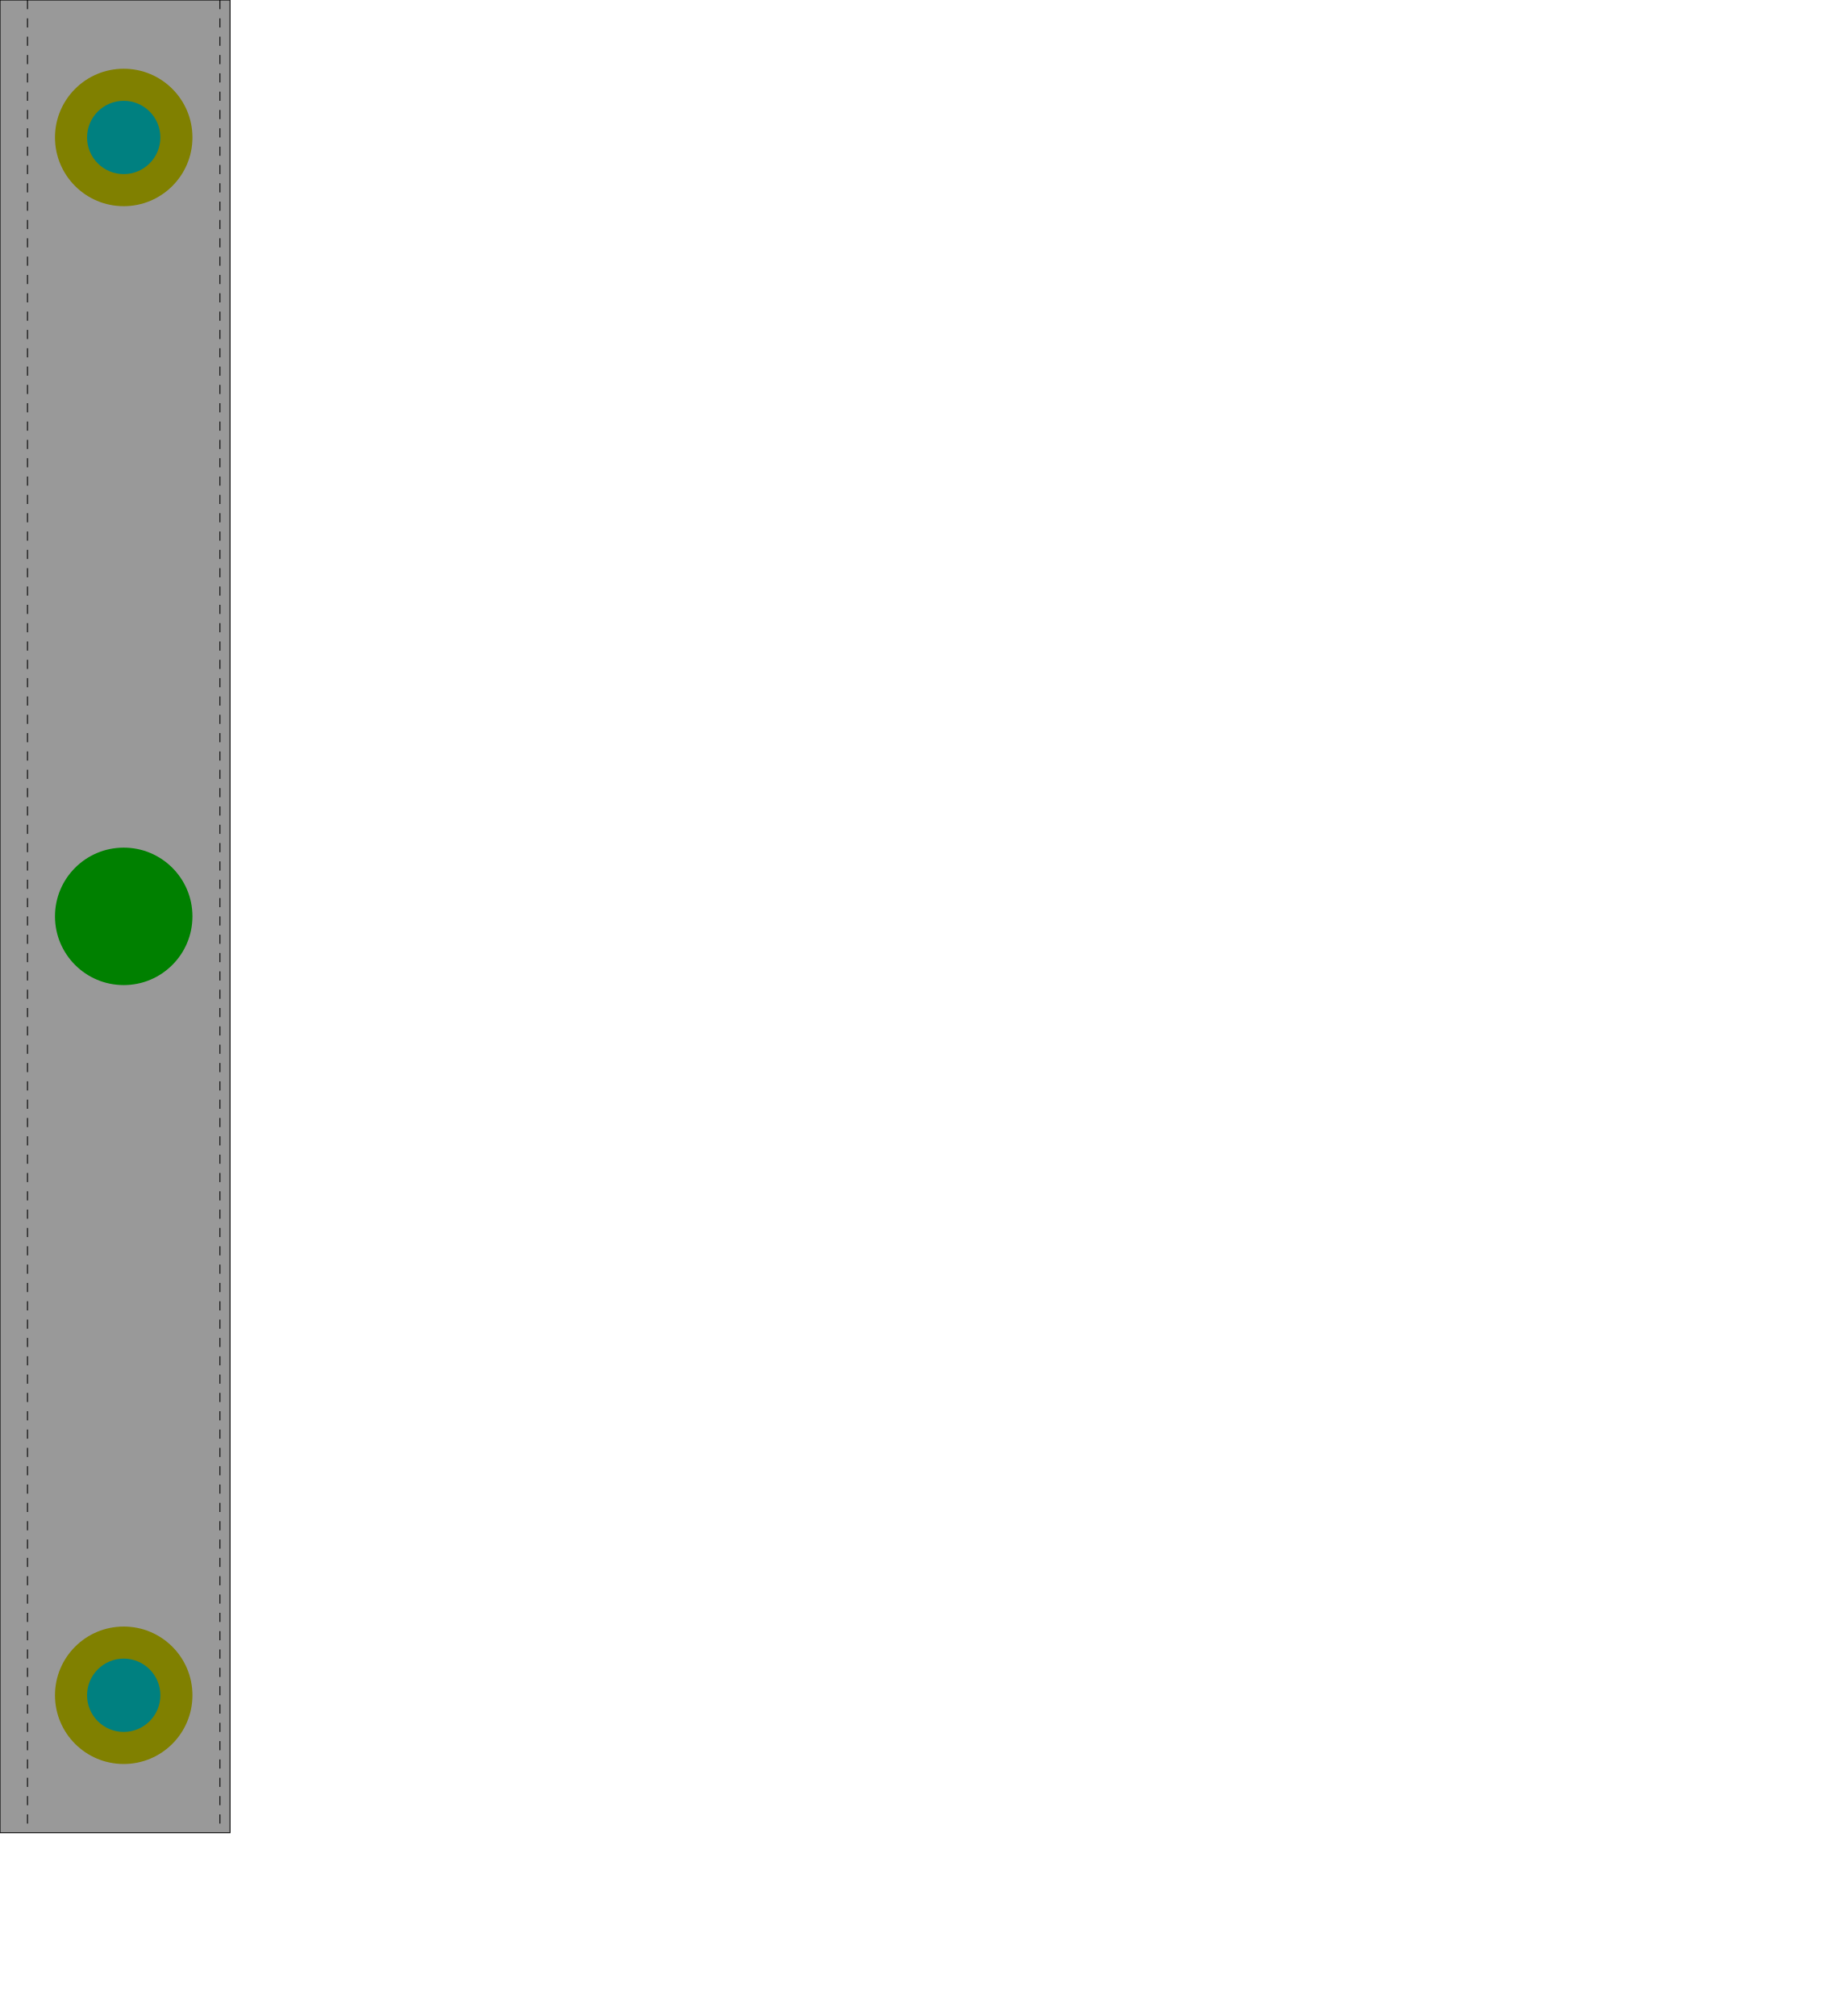
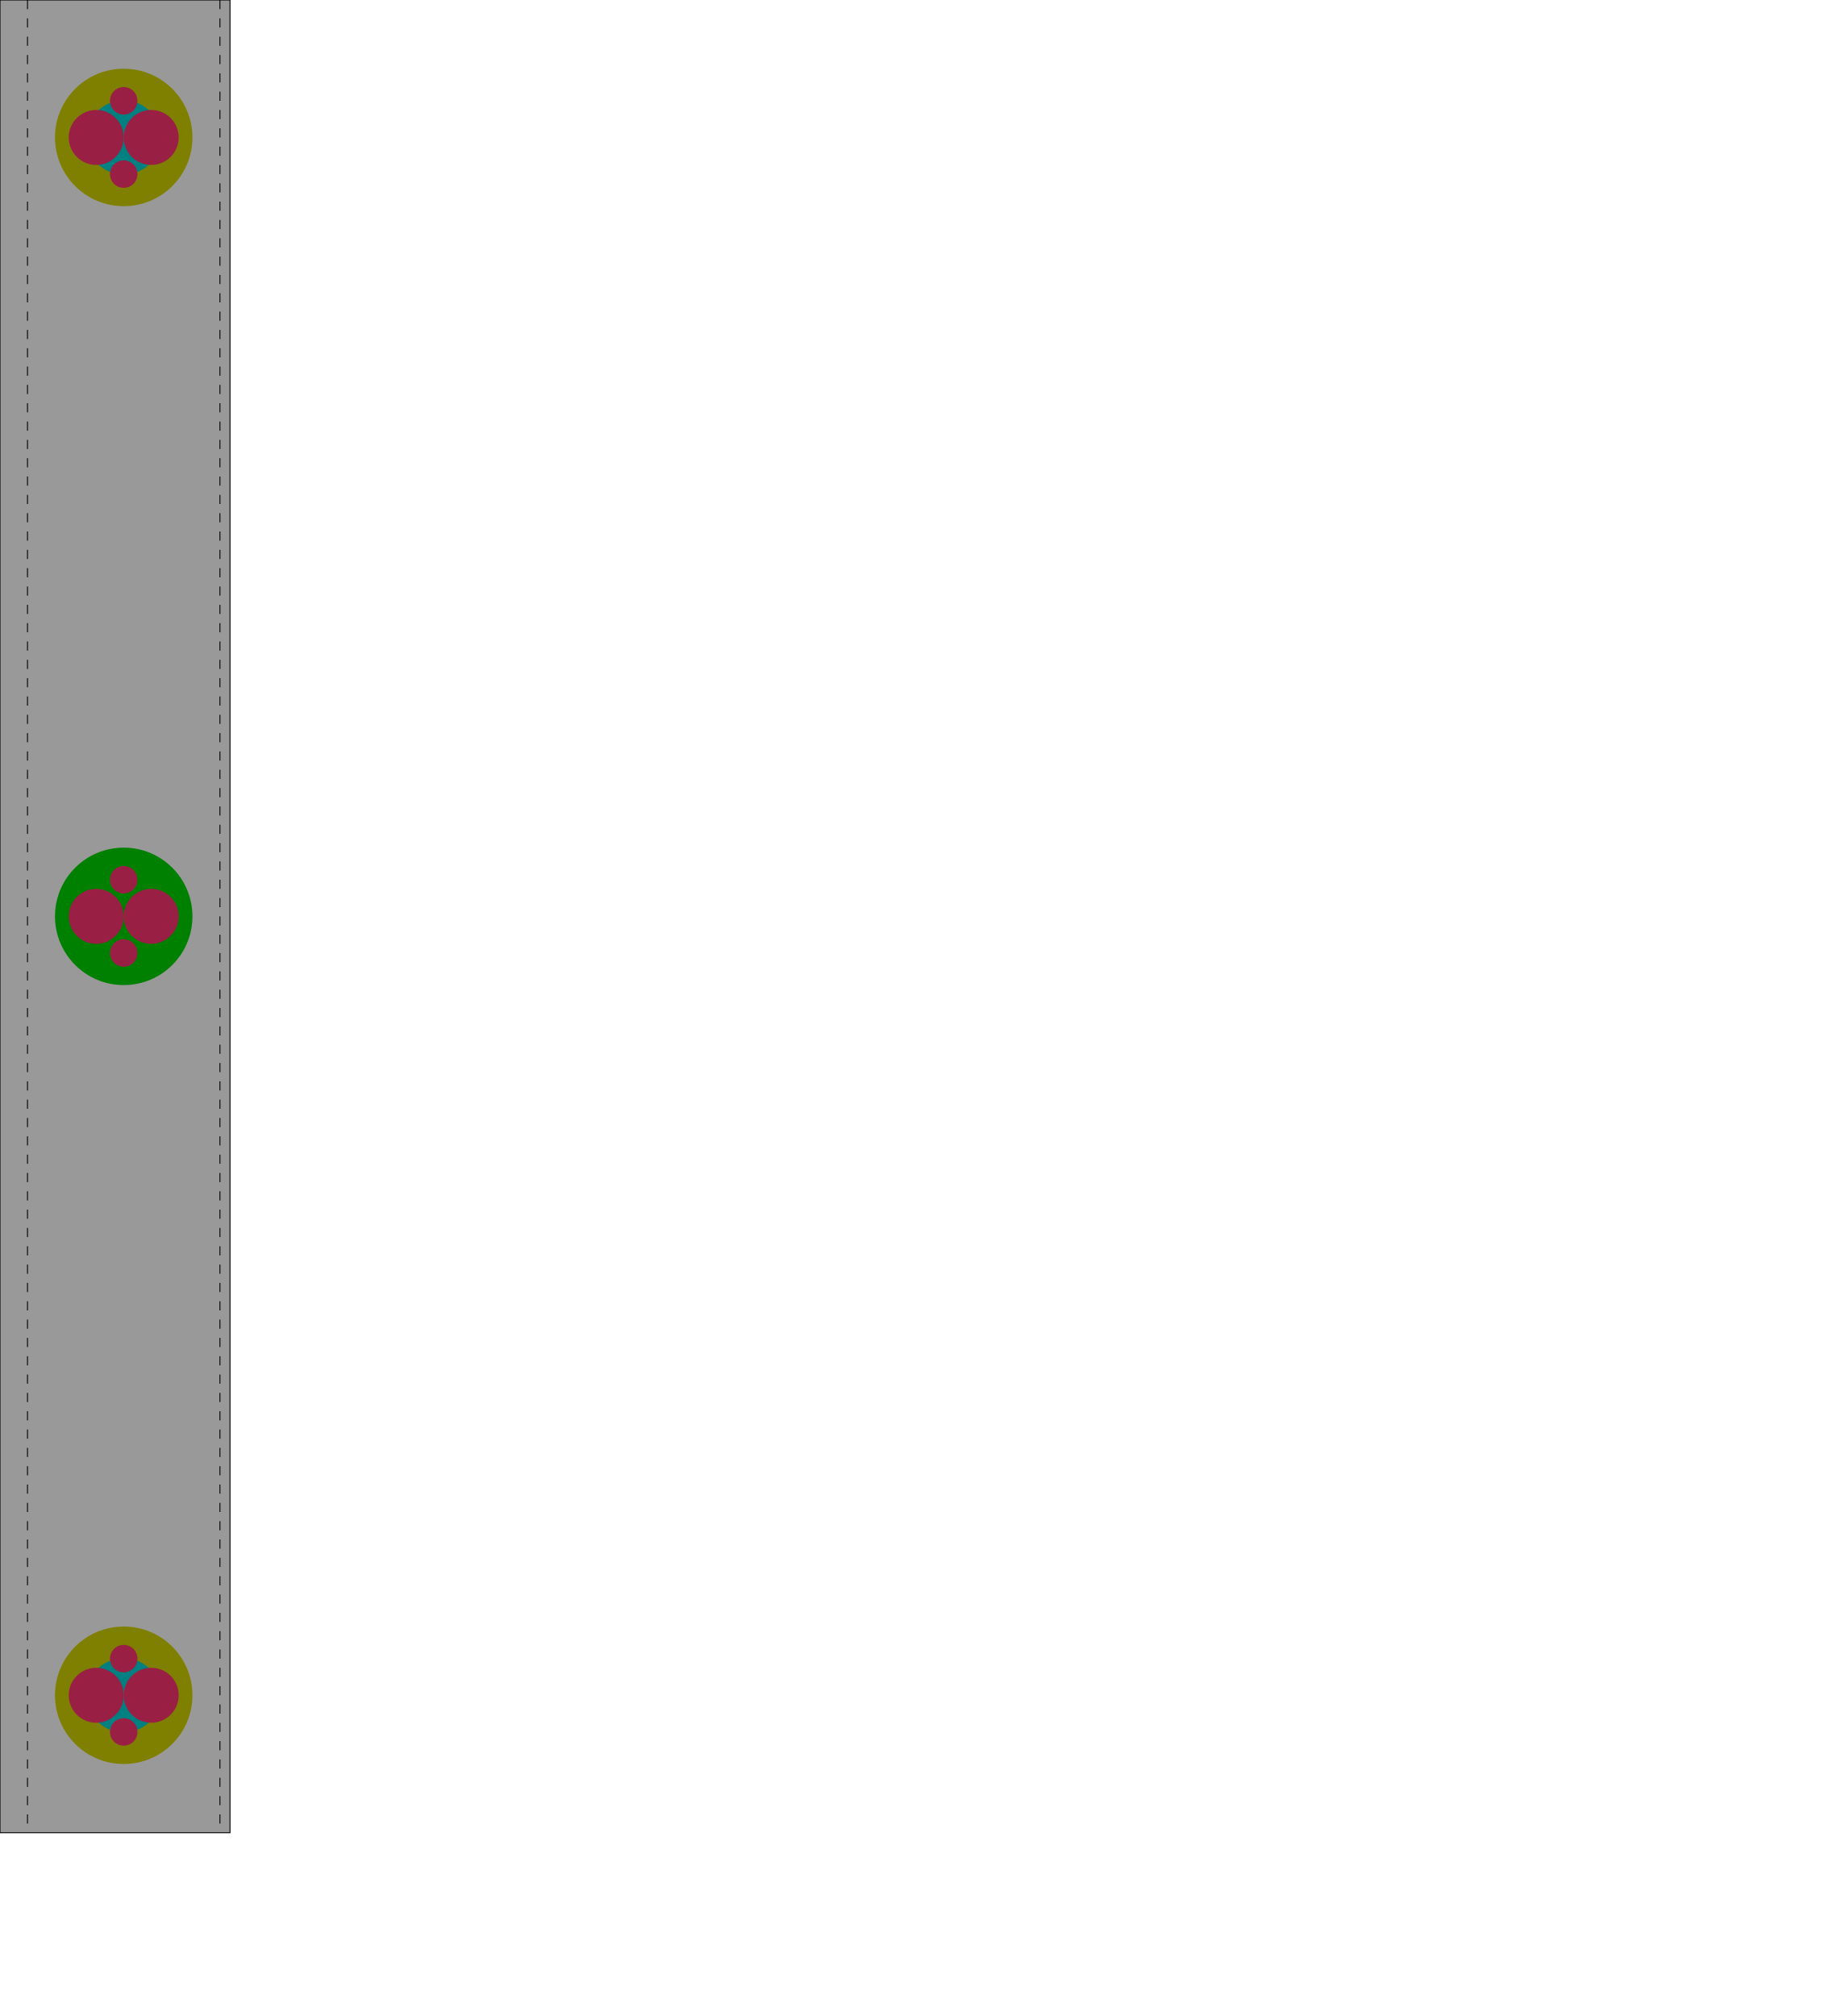
<svg xmlns="http://www.w3.org/2000/svg" version="1.1" width="200mm" height="220mm" viewBox="0 0 200 220" id="vise1-1419">
  <defs id="defs">
-     <circle id="screw_3.0mm" style="fill:#00f0ff;fill-opacity:1" cx="0" cy="0" r="1.5" />
+     <circle id="drill_3.0mm" style="fill:#992044;fill-opacity:1" cx="0" cy="0" r="1.5" />
+     <circle id="drill_6.0mm" style="fill:#992044;fill-opacity:1" cx="0" cy="0" r="3.0" />
    <circle id="screw_5.0mm" style="fill:#0000ff;fill-opacity:1" cx="0" cy="0" r="2.5" />
-     <circle id="shaft_8.0mm" style="fill:#008080;fill-opacity:1" cx="0" cy="0" r="4.0" />
+     <circle id="shaft_8.0mm" style="fill:#008080;fill-opacity:1" cx="0" cy="0" r="4.05" />
    <circle id="shaft_bearing_15.0mm" style="fill:#808000;fill-opacity:1" cx="0" cy="0" r="7.5" />
    <circle id="backlash_item_hole_10.3mm" style="fill:#ff00ff;fill-opacity:1" cx="0" cy="0" r="5.15" />
    <circle id="backlash_item_screw_3.0mm" style="fill:#ff00ff;fill-opacity:1" cx="0" cy="0" r="1.5" />
    <circle id="backlash_item_screw_3.0mm_gewinde" style="fill:#ff00ff;fill-opacity:1" cx="0" cy="0" r="1.25" />
  </defs>
  <rect id="part_2" style="fill:black;fill-opacity:0.4;stroke:black;stroke-width:0.1" width="25.1" height="200" x="0" y="0" />
  <use href="#shaft_bearing_15.0mm" id="part_middle_shaft_1_bearing_hole" transform="translate(13.5,15)" />
  <use href="#shaft_bearing_15.0mm" id="part_middle_shaft_2_bearing_hole" transform="translate(13.5,185)" />
  <use href="#shaft_8.0mm" id="part_middle_shaft_1_hole" transform="translate(13.5,15)" />
  <use href="#shaft_8.0mm" id="part_middle_shaft_2_hole" transform="translate(13.5,185)" />
  <g id="backlash_hole_part_middle" transform="translate(13.5,100)">
    <circle id="leadscrew-middle" r="7.5" style="fill:green" />
  </g>
  <line id="part2_cut" style="fill:none;stroke-width:0.1;stroke-dasharray:1;stroke:black" x1="24" y1="0" x2="24" y2="200" />
  <line id="part2_schlitz" style="fill:none;stroke-width:0.1;stroke-dasharray:1;stroke:black" x1="3" y1="0" x2="3" y2="200" />
+   <use href="#drill_6.0mm" id="part_middle_shaft_1_drill_1" transform="translate(10.5,15)" />
+   <use href="#drill_6.0mm" id="part_middle_shaft_1_drill_2" transform="translate(16.5,15)" />
+   <use href="#drill_3.0mm" id="part_middle_shaft_1_drill_3" transform="translate(13.5,19)" />
+   <use href="#drill_3.0mm" id="part_middle_shaft_1_drill_4" transform="translate(13.5,11)" />
+   <use href="#drill_6.0mm" id="part_middle_shaft_2_drill_1" transform="translate(10.5,185)" />
+   <use href="#drill_6.0mm" id="part_middle_shaft_2_drill_2" transform="translate(16.5,185)" />
+   <use href="#drill_3.0mm" id="part_middle_shaft_2_drill_3" transform="translate(13.5,189)" />
+   <use href="#drill_3.0mm" id="part_middle_shaft_2_drill_4" transform="translate(13.5,181)" />
+   <use href="#drill_6.0mm" id="part_middle_leadscrew_drill_1" transform="translate(10.5,100)" />
+   <use href="#drill_6.0mm" id="part_middle_leadscrew_drill_2" transform="translate(16.5,100)" />
+   <use href="#drill_3.0mm" id="part_middle_leadscrew_drill_3" transform="translate(13.5,104)" />
+   <use href="#drill_3.0mm" id="part_middle_leadscrew_drill_4" transform="translate(13.5, 96)" />
</svg>
